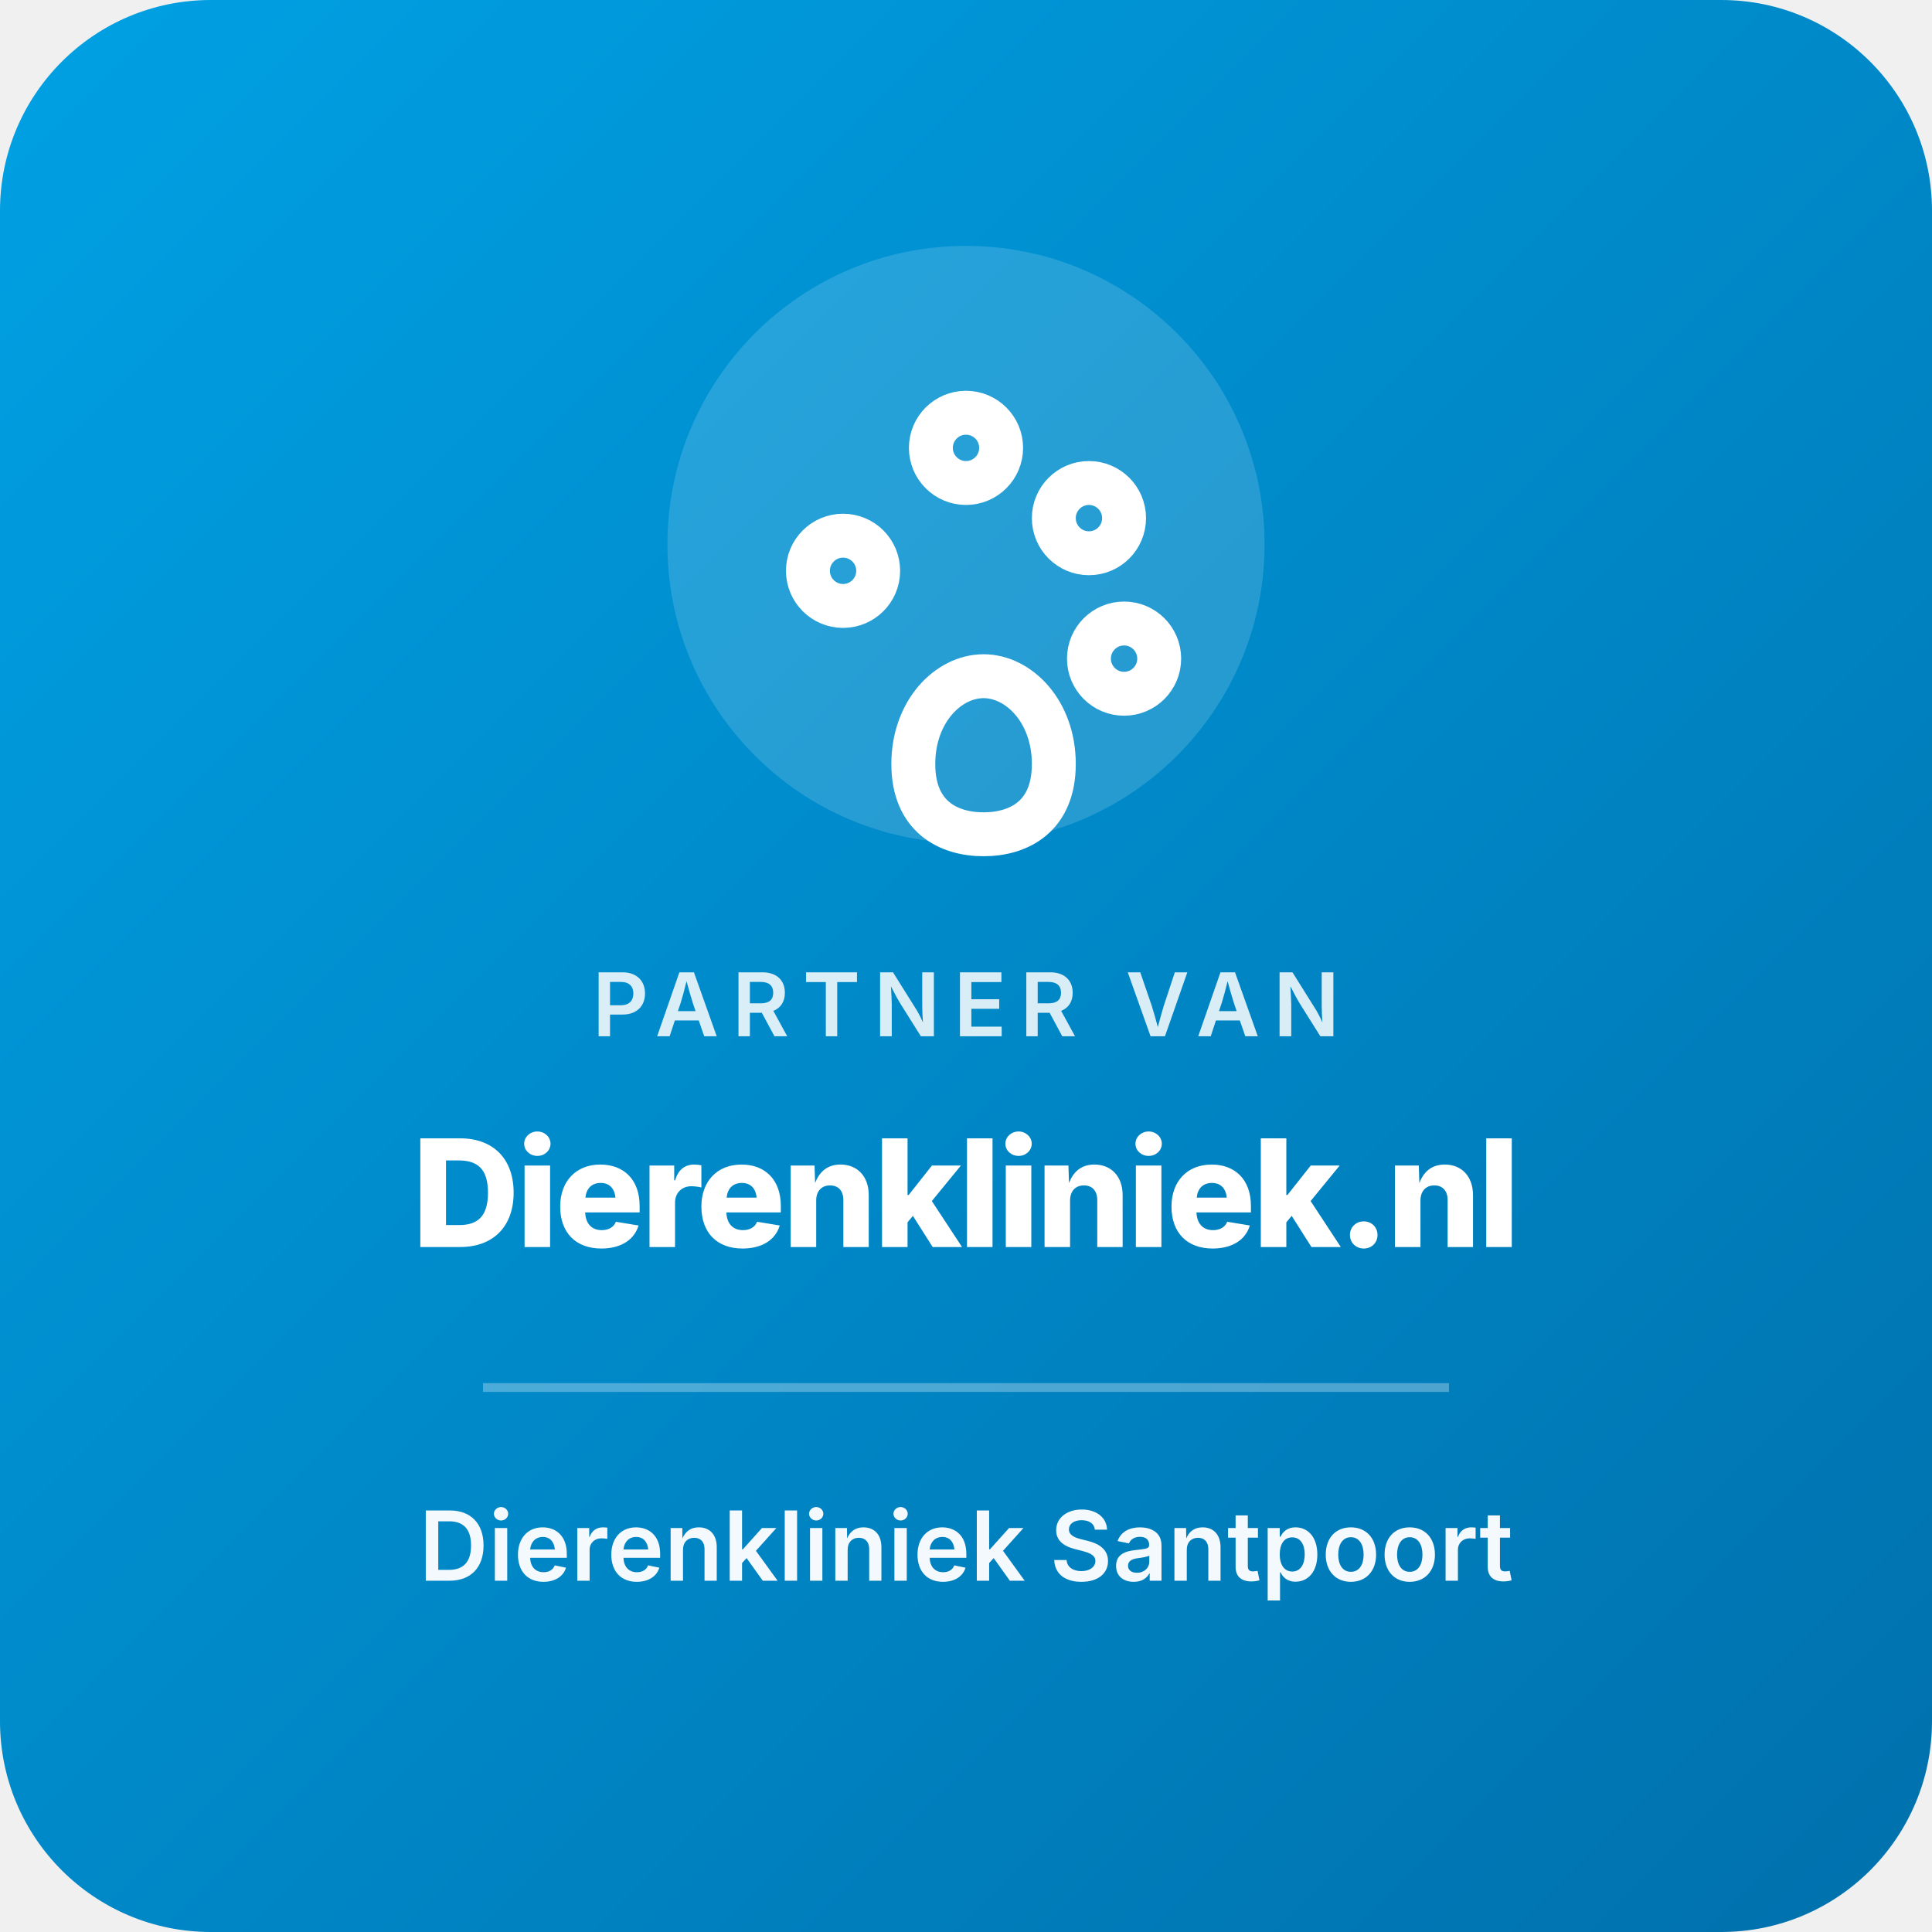
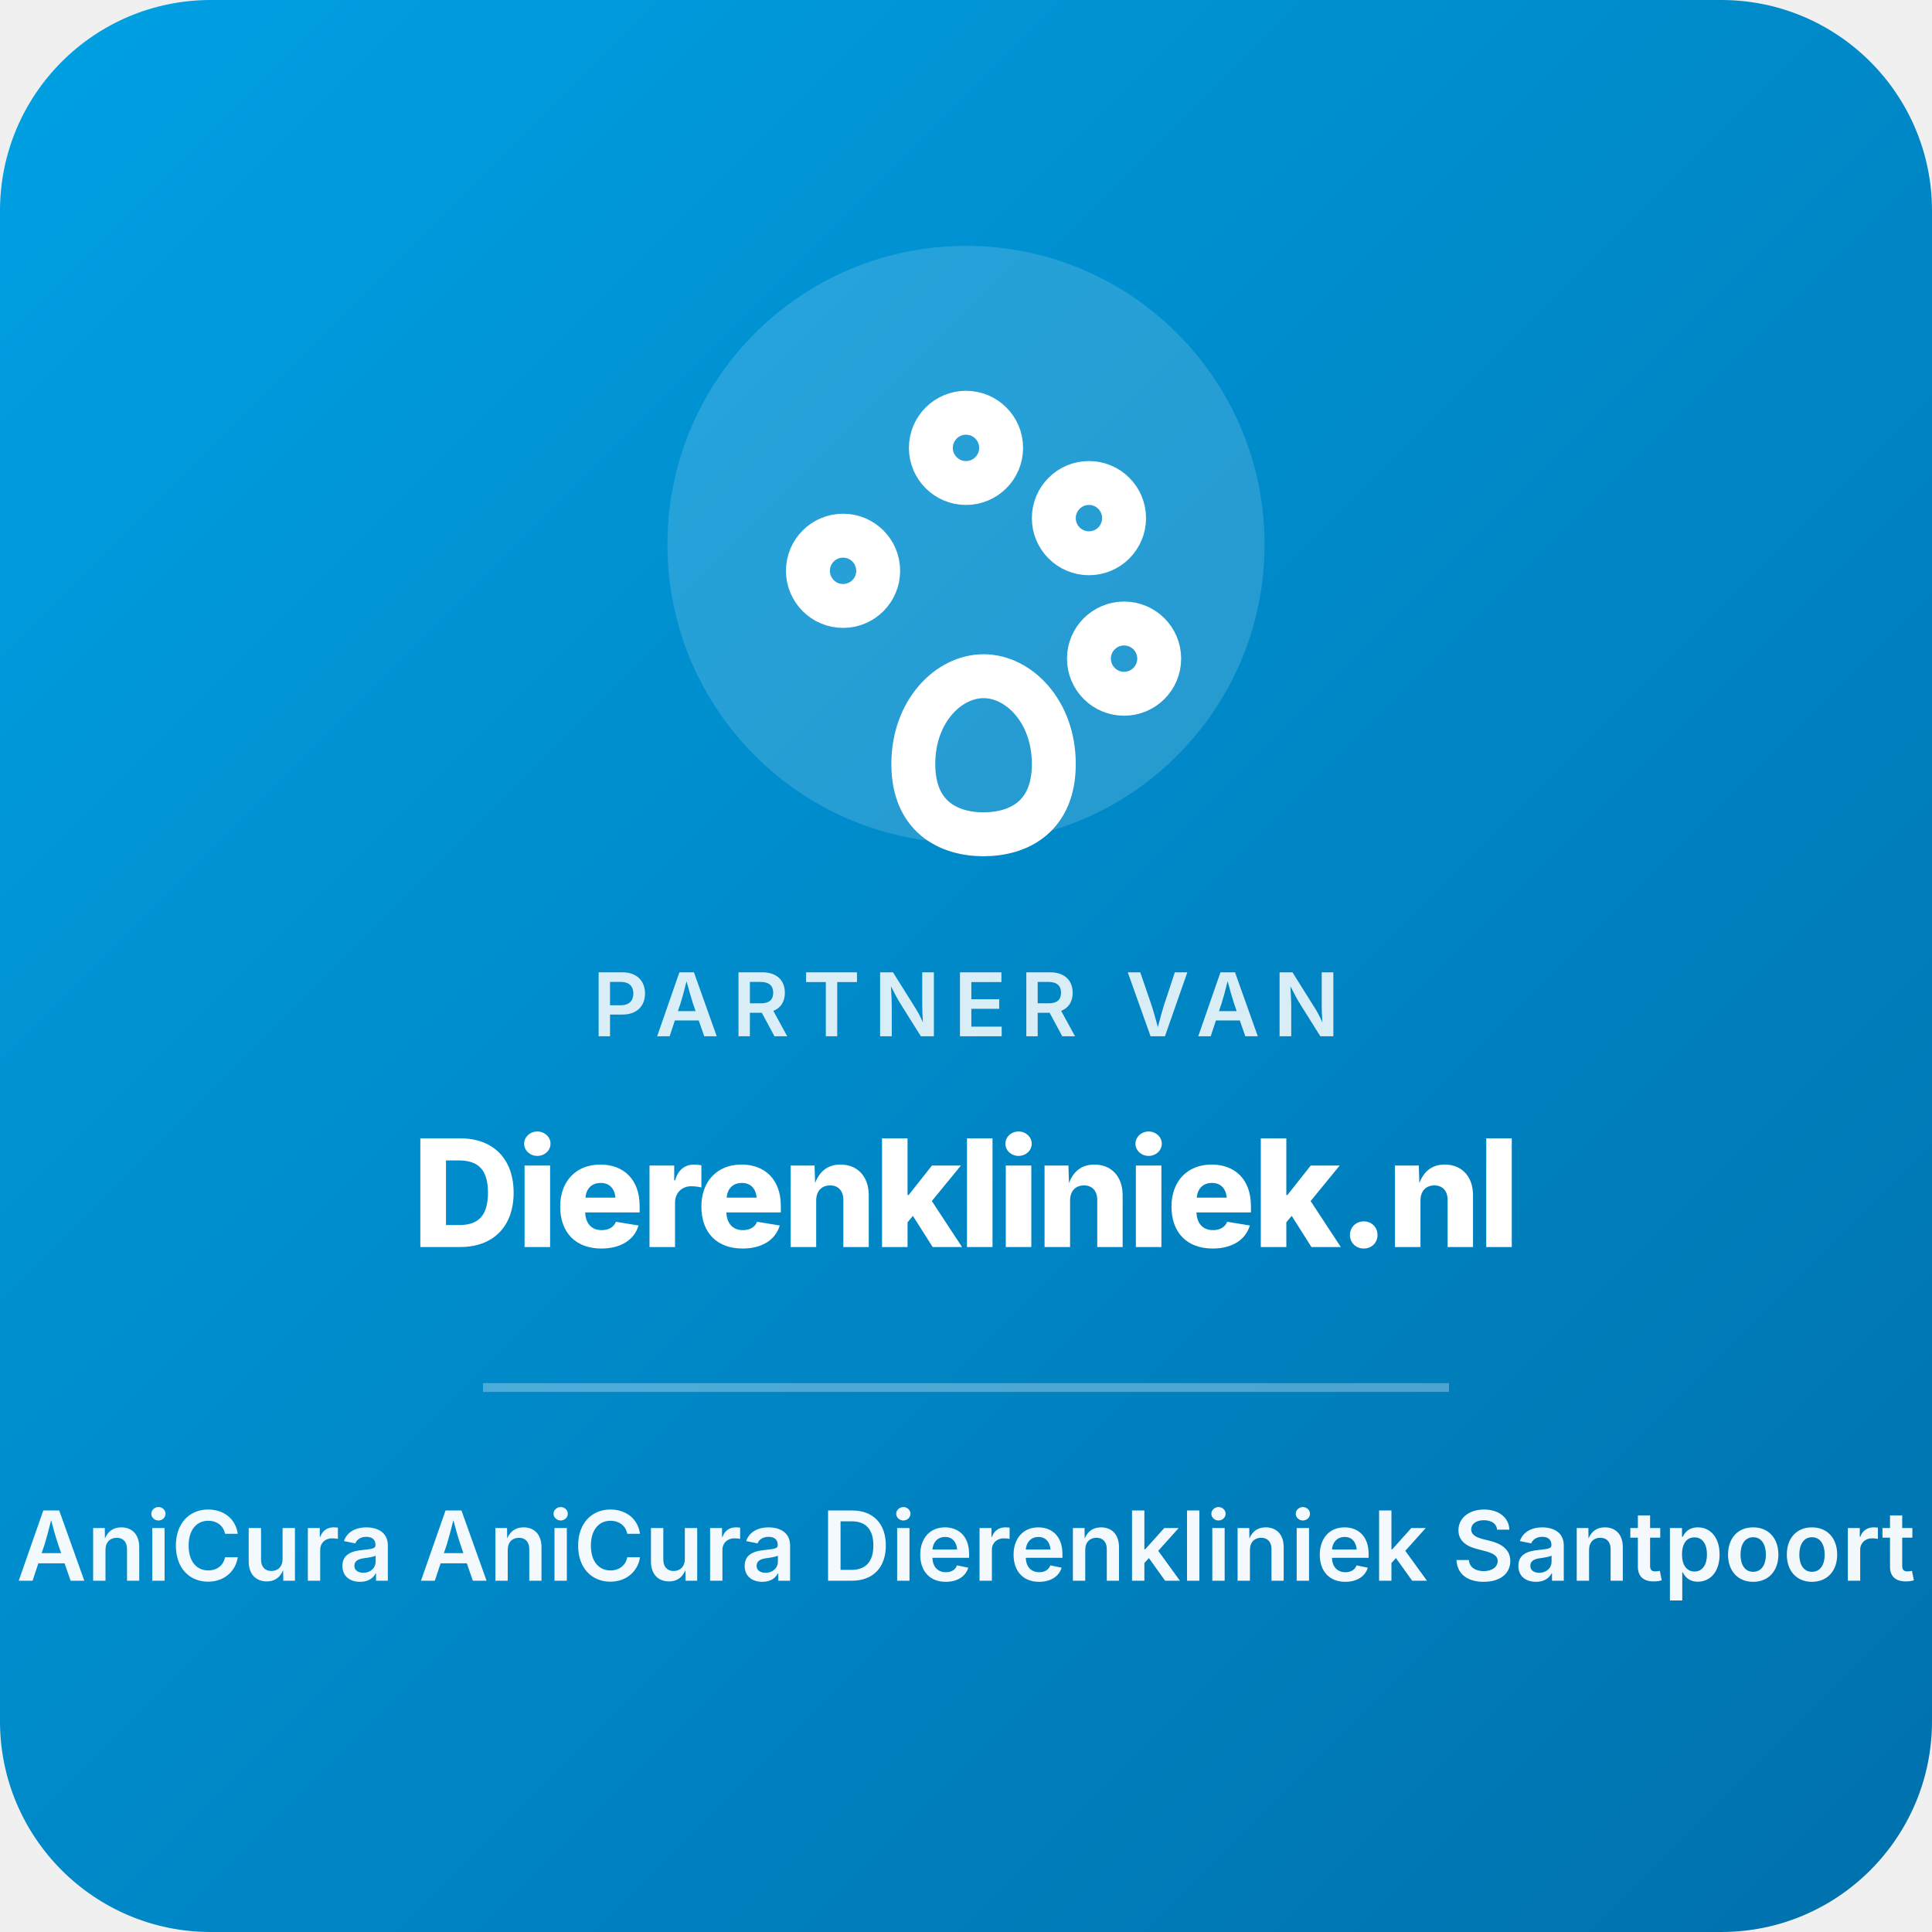
<svg xmlns="http://www.w3.org/2000/svg" width="220" height="220" viewBox="0 0 220 220">
  <defs>
    <linearGradient id="bg" x1="0%" y1="0%" x2="100%" y2="100%">
      <stop offset="0%" stop-color="#00A1E4" />
      <stop offset="100%" stop-color="#0070AC" />
    </linearGradient>
  </defs>
  <rect width="220" height="220" rx="24" fill="url(#bg)" />
  <circle cx="110" cy="62" r="34" fill="white" opacity="0.15" />
  <g transform="translate(88, 43) scale(2.0)" fill="none" stroke="white" stroke-width="2.5" stroke-linecap="round" stroke-linejoin="round">
    <circle cx="11" cy="4" r="2" />
    <circle cx="18" cy="8" r="2" />
    <circle cx="20" cy="16" r="2" />
    <circle cx="4" cy="11" r="2" />
    <path d="M8 22c0-3 2-5 4-5s4 2 4 5-2 4-4 4-4-1-4-4z" />
  </g>
  <text x="110" y="118" text-anchor="middle" fill="white" font-family="-apple-system, BlinkMacSystemFont, Segoe UI, sans-serif" font-size="10" font-weight="600" opacity="0.85" letter-spacing="1.5">PARTNER VAN</text>
  <text x="110" y="142" text-anchor="middle" fill="white" font-family="-apple-system, BlinkMacSystemFont, Segoe UI, sans-serif" font-size="17" font-weight="800" letter-spacing="-0.4">Dierenkliniek.nl</text>
  <line x1="55" y1="158" x2="165" y2="158" stroke="white" stroke-width="1" opacity="0.3" />
-   <text x="110" y="180" text-anchor="middle" fill="white" font-family="-apple-system, BlinkMacSystemFont, Segoe UI, sans-serif" font-size="11" font-weight="600" opacity="0.95">Dierenkliniek Santpoort</text>
+   <text x="110" y="180" text-anchor="middle" fill="white" font-family="-apple-system, BlinkMacSystemFont, Segoe UI, sans-serif" font-size="11" font-weight="600" opacity="0.95">AniCura AniCura Dierenkliniek Santpoort</text>
</svg>
